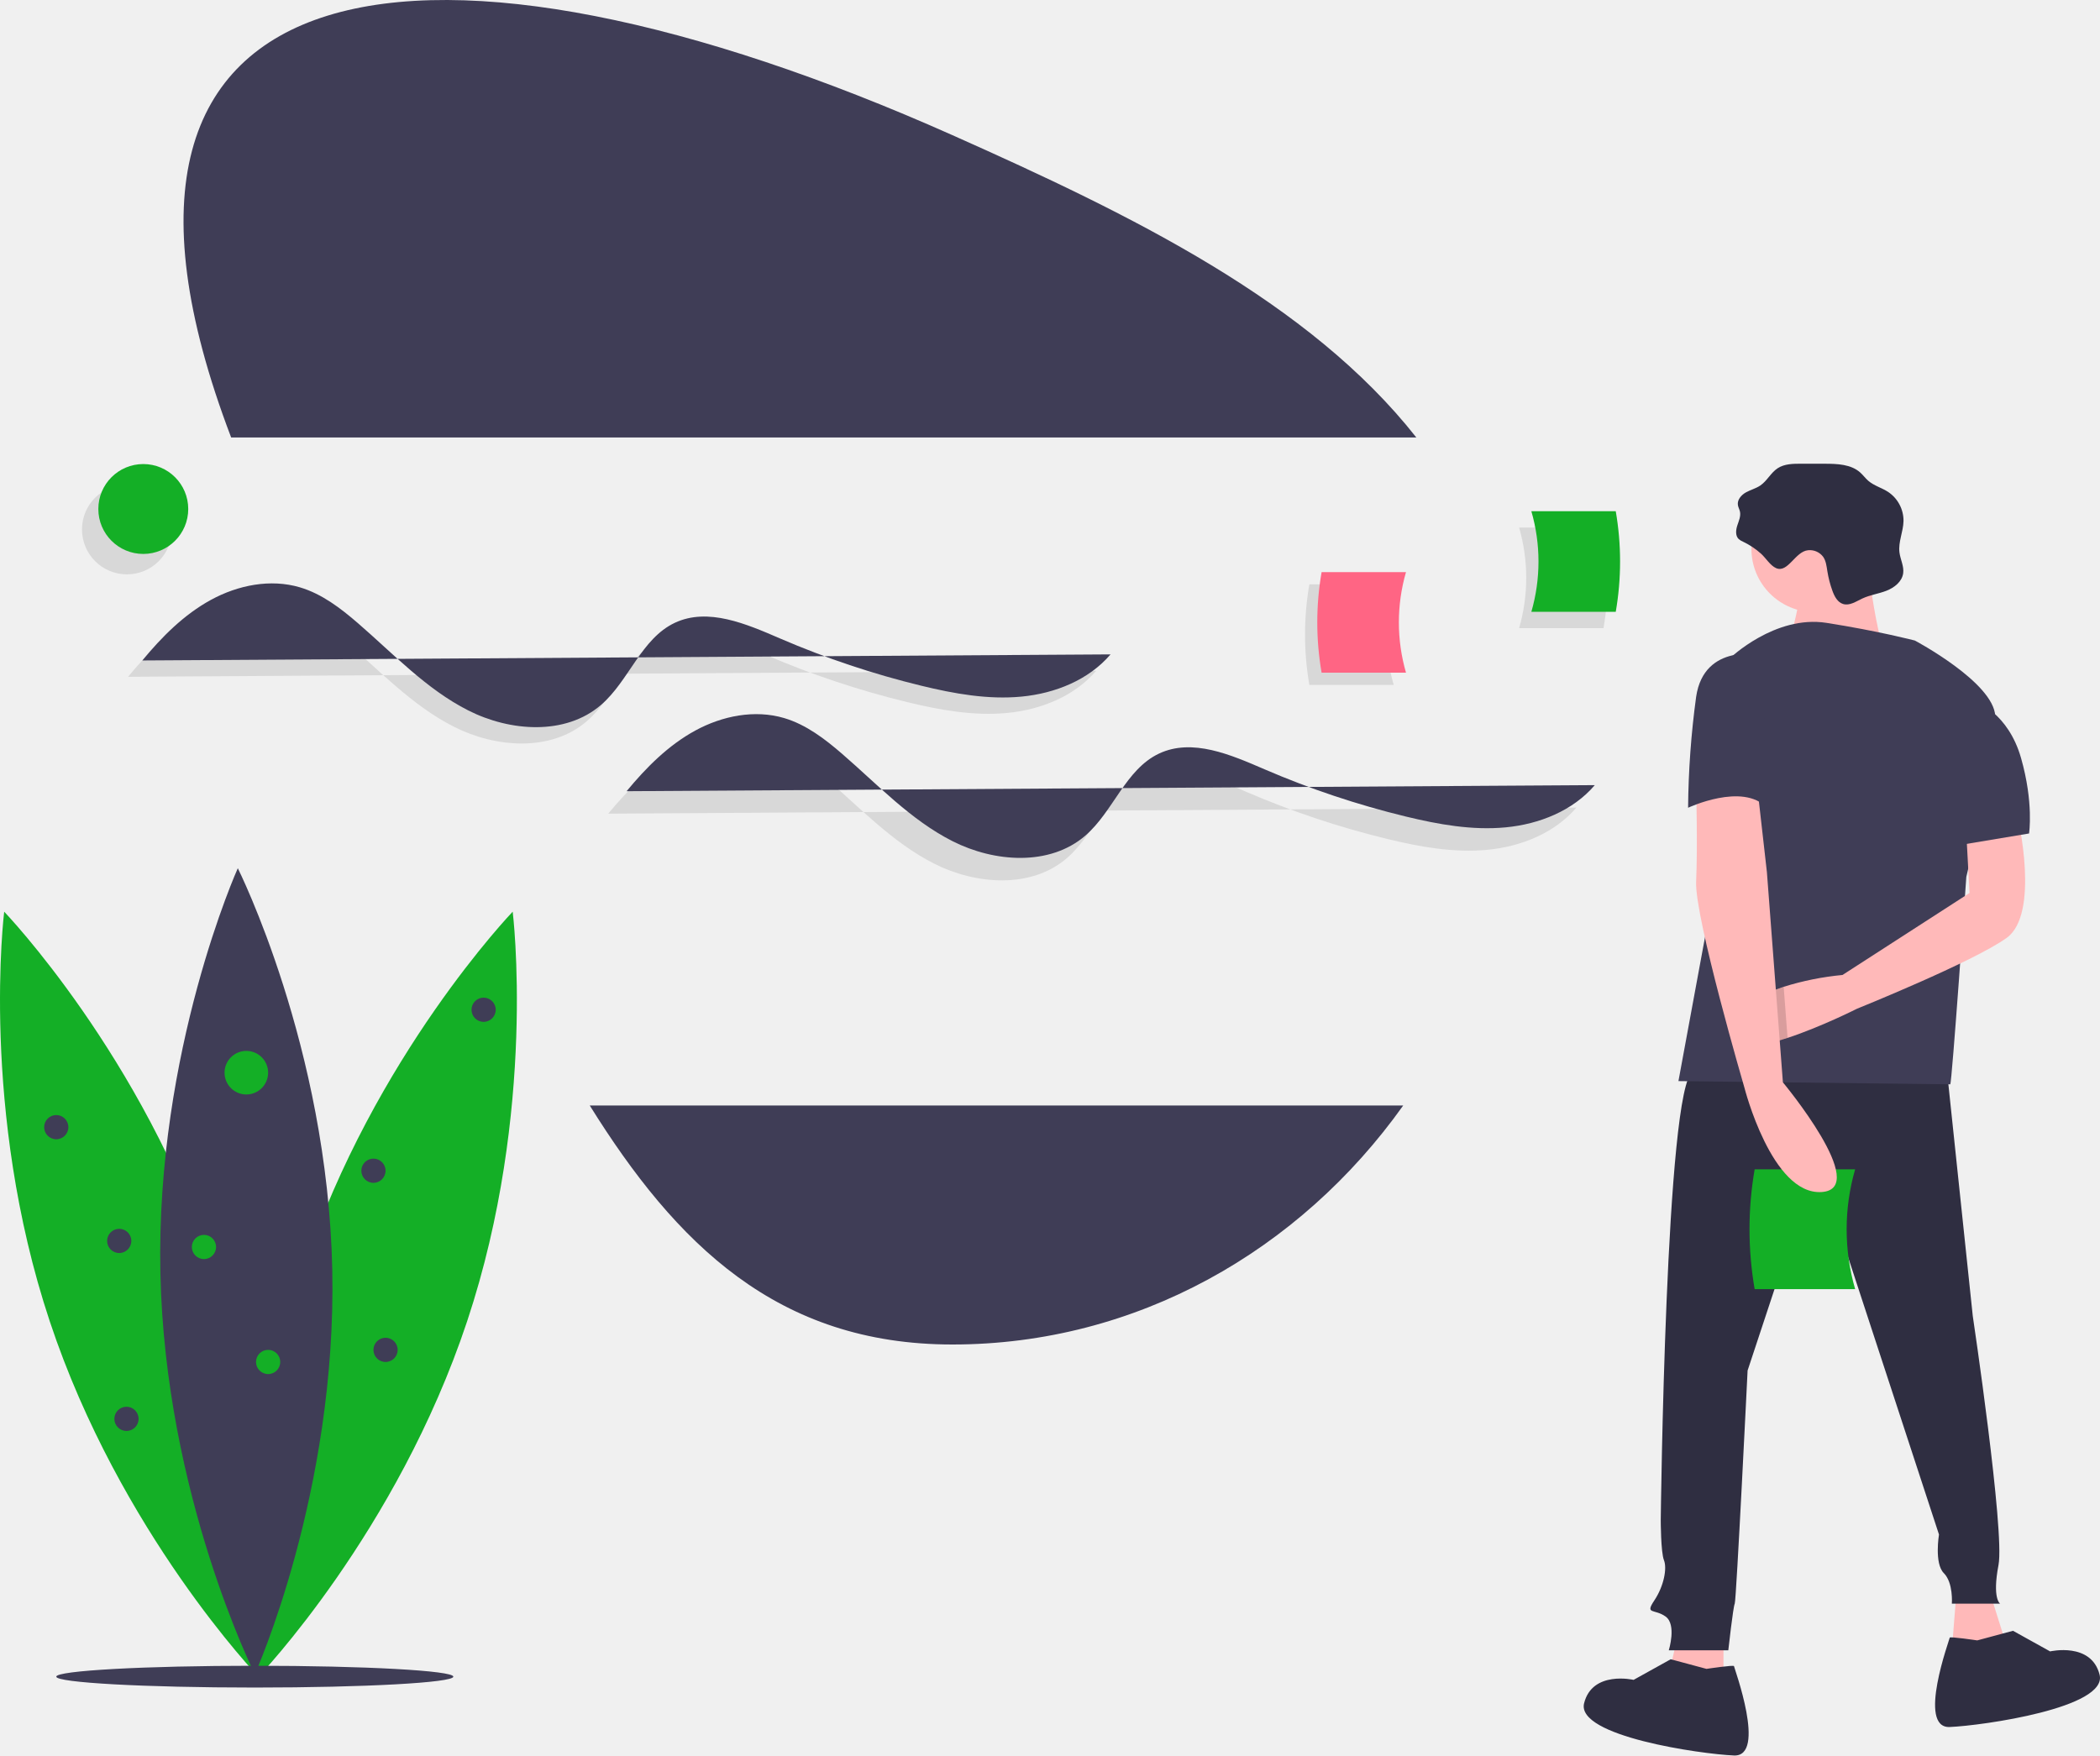
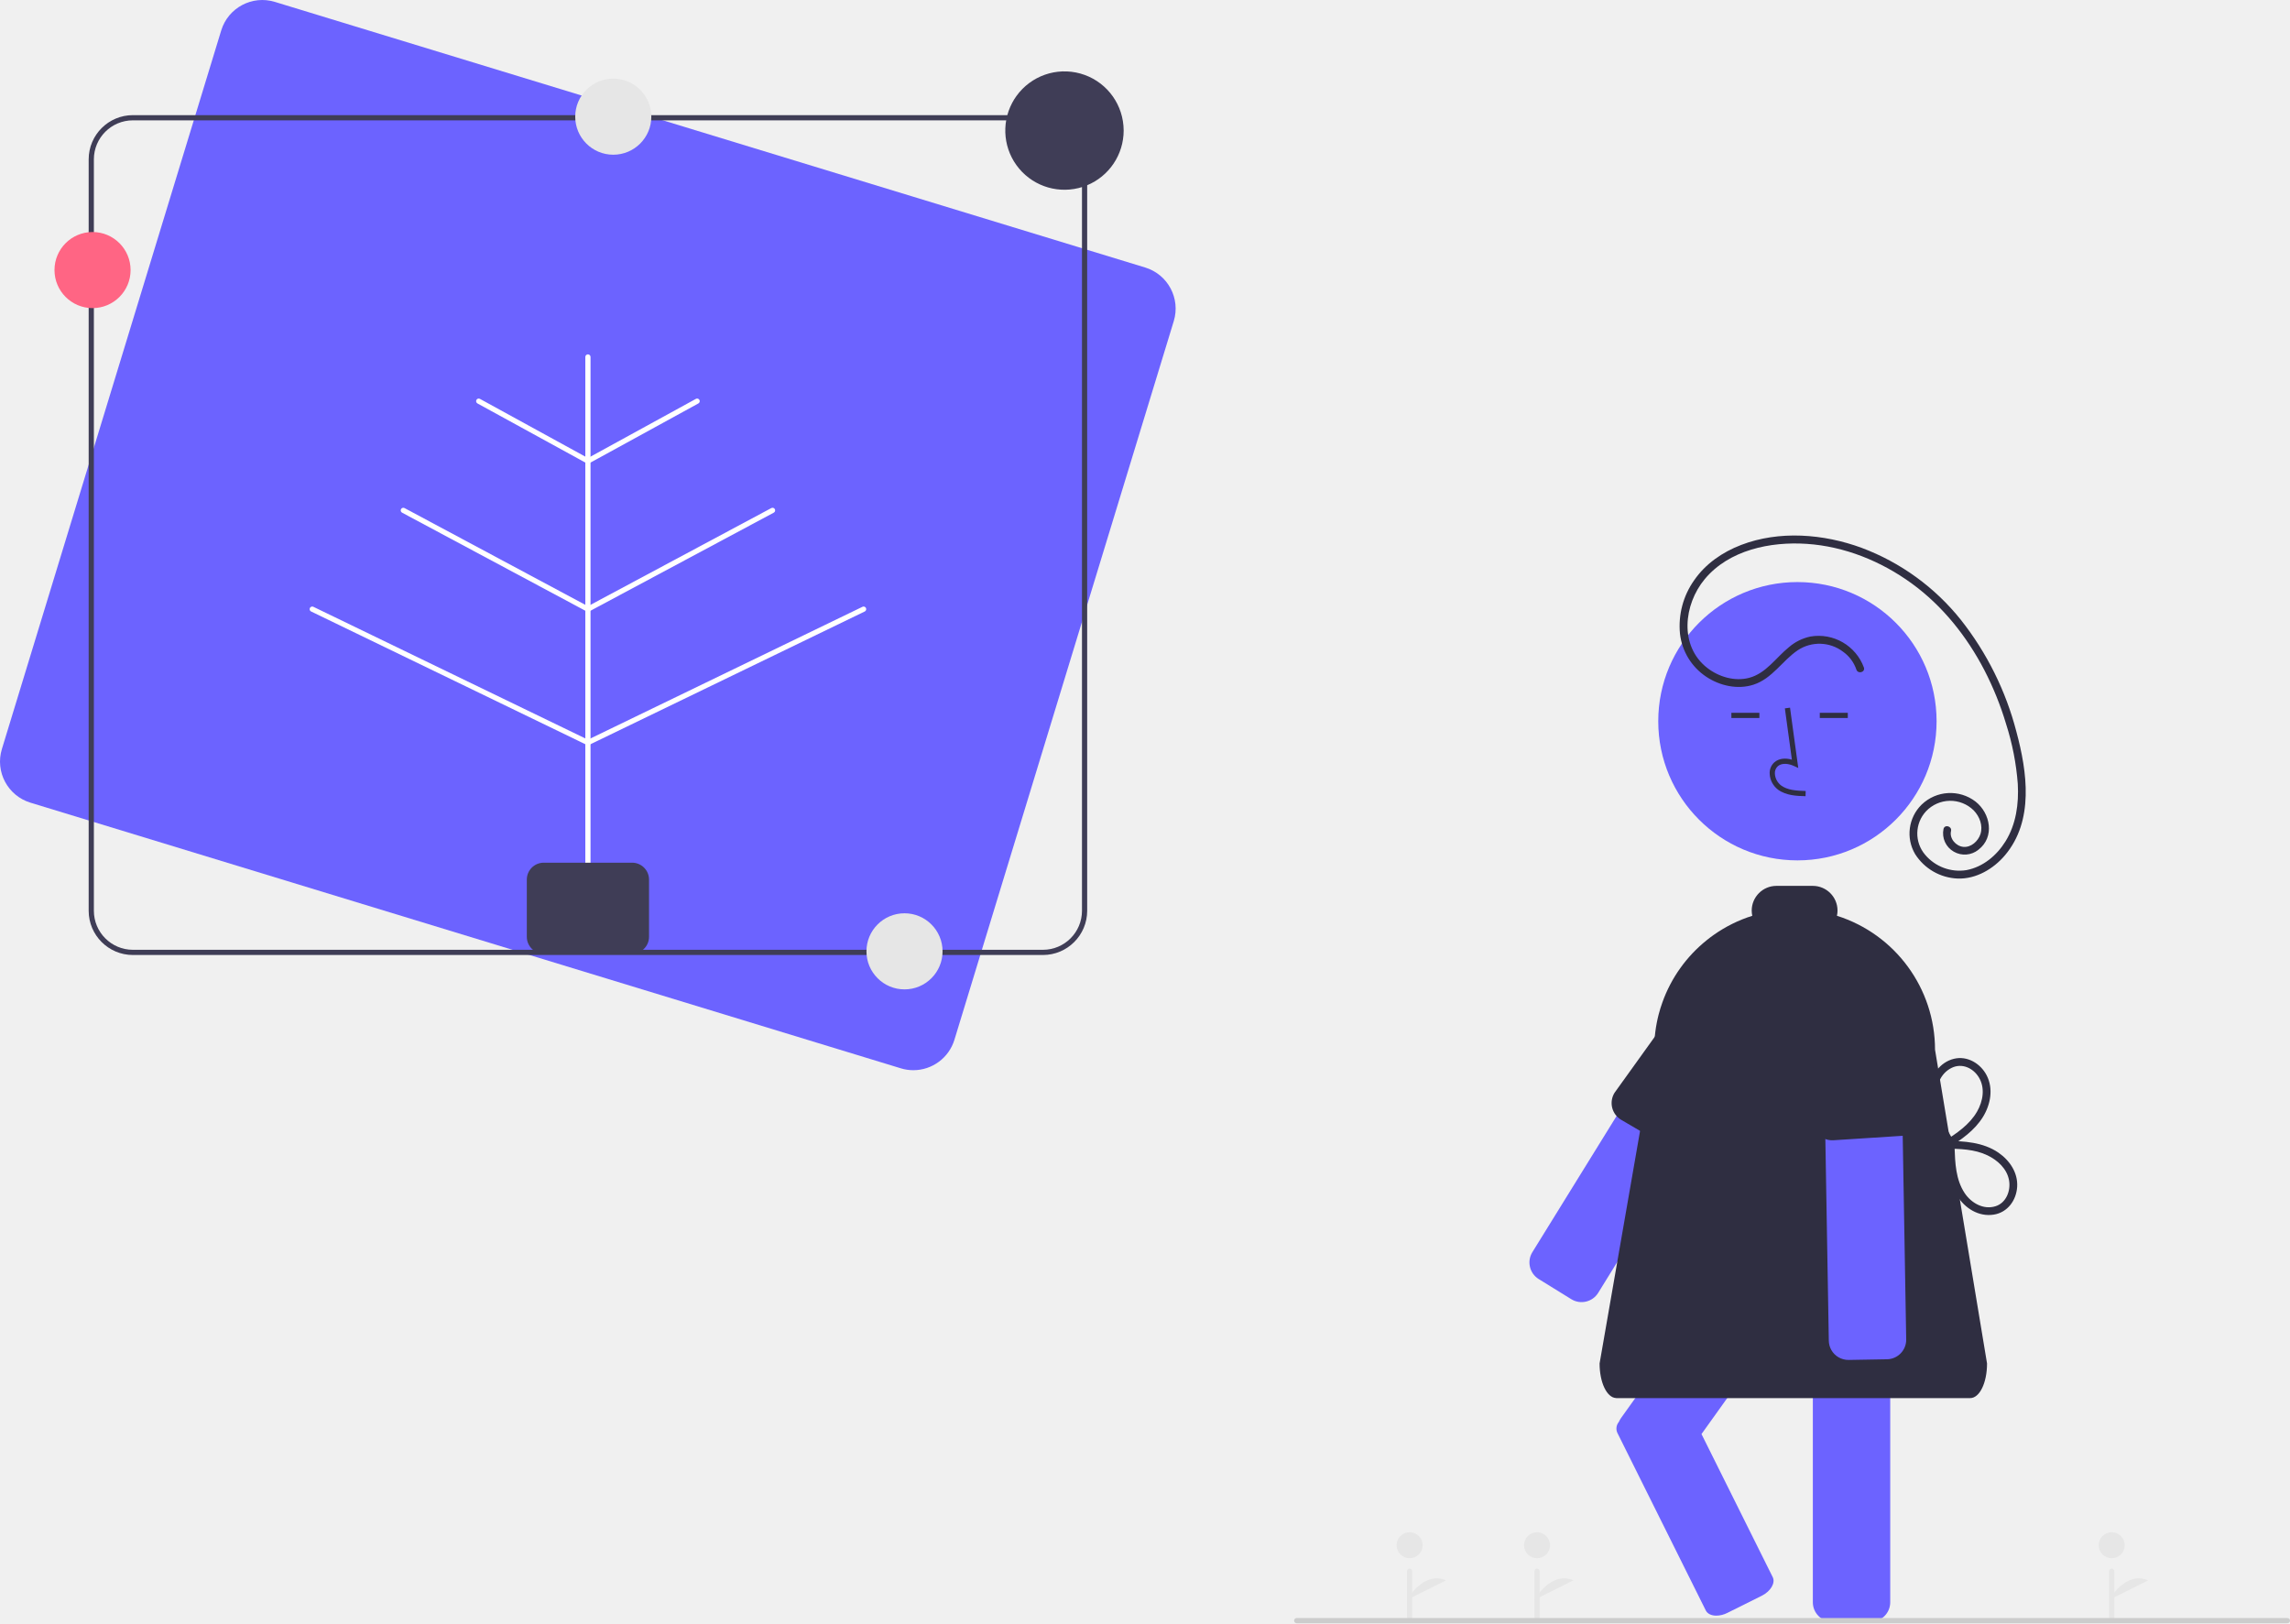
- <svg xmlns="http://www.w3.org/2000/svg" data-name="Layer 1" width="1004.673" height="840.065">
-   <path d="M677.603 209.358c-51.234-65.09-136.104-106.43-221.941-144.678C208.157-45.606 20.945-25.742 110.592 209.358zM282.145 529.018c41.242 66.233 89.753 114.374 173.517 114.374 88.009 0 166.197-44.878 215.656-114.374z" fill="#3f3d56" />
-   <path d="M61.252 323.877c9.366-11.33 19.941-21.982 32.848-29.018s28.455-10.16 42.547-5.975c10.52 3.124 19.486 9.996 27.784 17.176 17.002 14.712 32.68 31.556 52.733 41.721s46.478 12.063 63.511-2.612c13.481-11.615 19.229-31.733 35.327-39.314 15.87-7.473 34.27.552 50.373 7.506a421.231 421.231 0 0067.648 22.63c15.66 3.799 31.791 6.711 47.833 5.183s32.141-7.95 42.604-20.205M290.977 389.373c9.366-11.33 19.941-21.981 32.848-29.018s28.455-10.16 42.547-5.975c10.52 3.124 19.486 9.996 27.784 17.176 17.002 14.712 32.68 31.556 52.733 41.721s46.478 12.063 63.511-2.612c13.481-11.615 19.229-31.733 35.327-39.313 15.87-7.473 34.27.551 50.373 7.505a421.233 421.233 0 0067.648 22.63c15.66 3.8 31.791 6.711 47.833 5.183s32.141-7.95 42.604-20.205" opacity=".1" />
-   <path d="M68.095 316.056c9.366-11.33 19.941-21.981 32.848-29.018s28.454-10.159 42.546-5.974c10.52 3.124 19.486 9.996 27.785 17.176 17.002 14.711 32.68 31.555 52.733 41.72s46.478 12.064 63.511-2.612c13.48-11.614 19.228-31.732 35.327-39.313 15.87-7.473 34.27.552 50.373 7.506a421.233 421.233 0 0067.648 22.63c15.66 3.799 31.791 6.71 47.833 5.183s32.141-7.95 42.604-20.205" fill="#3f3d56" />
-   <path d="M299.775 378.62c9.366-11.33 19.941-21.982 32.848-29.018s28.455-10.16 42.547-5.975c10.52 3.124 19.486 9.996 27.784 17.176 17.002 14.712 32.68 31.556 52.733 41.721s46.478 12.063 63.511-2.612c13.481-11.615 19.229-31.733 35.327-39.314 15.87-7.473 34.27.552 50.373 7.506a421.233 421.233 0 0067.648 22.63c15.66 3.799 31.791 6.711 47.833 5.183s32.141-7.95 42.604-20.205" fill="#3f3d56" />
-   <circle cx="60.73" cy="253.348" r="21.506" opacity=".1" />
-   <circle cx="68.551" cy="243.572" r="21.506" fill="#14af26" />
-   <path d="M726.761 300.595h40.377a141.219 141.219 0 000-48.141h-40.377a86.622 86.622 0 010 48.14z" opacity=".1" />
-   <path d="M732.627 292.774h40.376a141.219 141.219 0 000-48.14h-40.376a86.622 86.622 0 010 48.14zM101.85 606.346c33.588 101.086 21.792 196 21.792 196S57.388 733.365 23.8 632.28s-21.792-196-21.792-196 66.254 68.98 99.842 170.066z" fill="#14af26" />
-   <path d="M145.434 606.346c-33.588 101.086-21.792 196-21.792 196s66.254-68.98 99.842-170.066 21.792-196 21.792-196-66.254 68.98-99.842 170.066z" fill="#14af26" />
-   <path d="M158.962 607.439c2.252 106.496-37.037 193.698-37.037 193.698s-42.939-85.463-45.19-191.96 37.037-193.698 37.037-193.698 42.939 85.464 45.19 191.96z" fill="#3f3d56" />
-   <ellipse cx="121.903" cy="802.338" rx="94.988" ry="5.213" fill="#3f3d56" />
-   <circle cx="117.849" cy="513.32" r="10.425" fill="#14af26" />
-   <circle cx="97.577" cy="596.724" r="5.792" fill="#14af26" />
-   <circle cx="26.915" cy="539.384" r="5.792" fill="#3f3d56" />
-   <circle cx="231.371" cy="483.202" r="5.792" fill="#3f3d56" />
-   <circle cx="57.033" cy="593.828" r="5.792" fill="#3f3d56" />
-   <circle cx="178.664" cy="560.235" r="5.792" fill="#3f3d56" />
-   <circle cx="60.508" cy="678.97" r="5.792" fill="#3f3d56" />
-   <circle cx="184.456" cy="645.956" r="5.792" fill="#3f3d56" />
-   <circle cx="128.274" cy="651.748" r="5.792" fill="#14af26" />
-   <path d="M666.788 327.774h-40.376a141.218 141.218 0 010-48.141h40.376a86.622 86.622 0 000 48.14z" opacity=".1" />
-   <path d="M672.654 321.909h-40.377a141.218 141.218 0 010-48.142h40.377a86.622 86.622 0 000 48.142z" fill="#ff6584" />
-   <path fill="#ffb9b9" d="M951.493 760.482l8.463 26.93-26.16 2.308 2.308-29.238h15.389zM824.537 781.256v36.933H794.53l8.463-36.933h21.544z" />
-   <path d="M931.488 512.726l12.31 116.953s15.389 103.103 12.311 119.261.77 18.466.77 18.466h-23.083s.77-10.002-3.847-14.619-2.309-18.466-2.309-18.466l-58.476-178.507-33.085 100.026s-5.386 110.028-6.156 111.566-3.077 22.314-3.077 22.314h-28.47s3.848-12.311-1.538-16.158-10.003-.77-5.386-7.694 6.155-15.389 4.616-19.236-1.538-19.236-1.538-19.236 2.308-207.745 15.388-214.67 121.57 0 121.57 0zM816.406 798.615s13.157-1.974 13.157-1.316 15.787 43.416 0 42.759-75.65-9.21-71.704-24.998 23.682-11.183 23.682-11.183l17.761-9.867zM945.94 784.99s-13.156-1.973-13.156-1.315-15.788 43.416 0 42.758 75.65-9.21 71.703-24.997-23.682-11.183-23.682-11.183l-17.761-9.867z" fill="#2f2e41" />
-   <path d="M887.529 616.891h-48.075a168.144 168.144 0 010-57.32h48.075a103.138 103.138 0 000 57.32z" fill="#14af26" />
-   <circle cx="868.186" cy="262.647" r="30.279" fill="#ffb9b9" />
-   <path d="M892.247 258.816s5.386 53.86 12.31 57.707-53.09 7.694-53.09 7.694 14.62-49.243 10.003-53.86 30.777-11.541 30.777-11.541z" fill="#ffb9b9" />
-   <path d="M827.615 314.984s21.544-20.775 46.166-16.928 42.318 8.464 42.318 8.464 37.702 20.005 38.471 36.163-13.85 76.943-13.85 76.943-6.924 99.256-7.694 99.256-130.033-1.54-130.033-1.54l23.853-129.263z" fill="#3f3d56" />
-   <path d="M832.647 500.13c4.986 1.347 13.58-.515 22.552-3.454 16.004-5.255 33.2-13.957 33.2-13.957s55.4-22.314 71.557-33.855 5.386-57.707 5.386-57.707l-24.621 7.694 1.539 28.469-60.785 39.24a137.129 137.129 0 00-28.138 5.656c-10.234 3.362-20.174 8.602-23.768 16.65a15.575 15.575 0 00-1.185 3.855c-.73 4.247.993 6.517 4.263 7.41z" fill="#ffb9b9" />
-   <path d="M829.57 488.866c1.069 3.986 2.108 7.78 3.077 11.265 4.986 1.346 13.58-.516 22.552-3.455l-1.862-24.46c-10.233 3.362-20.174 8.602-23.768 16.65z" opacity=".15" />
-   <path d="M840.695 376.538l4.617 40.78 7.656 100.62s42.357 50.957 18.504 52.495-36.932-50.012-36.932-50.012-23.852-81.56-23.083-98.487 0-45.396 0-45.396z" fill="#ffb9b9" />
-   <path d="M833.991 259.268a7.899 7.899 0 01-2.177-1.312c-1.653-1.604-1.374-4.323-.656-6.511s1.766-4.452 1.252-6.697c-.24-1.047-.81-2.004-.972-3.065-.388-2.522 1.625-4.822 3.853-6.067s4.79-1.86 6.895-3.303c3.229-2.212 5.012-6.115 8.29-8.254 3.205-2.092 7.278-2.157 11.106-2.153l11.428.013c5.972.006 12.535.228 16.98 4.217 1.352 1.213 2.422 2.715 3.791 3.91 2.758 2.403 6.48 3.363 9.541 5.365a16.547 16.547 0 017.348 13.935c-.109 5.07-2.58 9.997-1.938 15.028.43 3.375 2.253 6.618 1.774 9.986-.568 3.995-4.232 6.857-7.99 8.326s-7.855 1.997-11.512 3.704c-2.984 1.393-6.102 3.613-9.248 2.638-2.662-.824-4.122-3.635-5.076-6.253a51.036 51.036 0 01-2.446-9.443c-.383-2.407-.637-4.959-2.05-6.945a7.996 7.996 0 00-7.15-3.083c-6.171.542-9.645 11.051-15.32 8.566-2.813-1.232-4.975-4.92-7.23-6.932a36.297 36.297 0 00-8.493-5.67z" fill="#2f2e41" />
-   <path d="M945.337 335.758s15.389 5.386 21.544 26.93 3.847 36.163 3.847 36.163l-32.316 5.386zM843.004 313.445s-27.7-6.156-31.547 20.005a418.743 418.743 0 00-3.847 53.09s26.16-12.31 37.702 0z" fill="#3f3d56" />
+ <svg xmlns="http://www.w3.org/2000/svg" data-name="Layer 1" width="880.671" height="624.281">
+   <path d="M351.249 411.586a16.44 16.44 0 01-4.808-.72L11.685 308.695A16.518 16.518 0 01.72 288.098L85.083 11.685A16.518 16.518 0 01105.681.721L440.437 102.89a16.519 16.519 0 0110.965 20.598l-84.363 276.413a16.53 16.53 0 01-15.79 11.685z" fill="#6c63ff" />
+   <path d="M401.1 367.281h-350a17.02 17.02 0 01-17-17v-289a17.02 17.02 0 0117-17h350a17.02 17.02 0 0117 17v289a17.02 17.02 0 01-17 17zm-350-321a15.017 15.017 0 00-15 15v289a15.017 15.017 0 0015 15h350a15.017 15.017 0 0015-15v-289a15.017 15.017 0 00-15-15z" fill="#3f3d56" />
+   <path d="M226.1 333.281a1 1 0 01-1-1v-195a1 1 0 012 0v195a1 1 0 01-1 1z" fill="#fff" />
+   <path d="M226.101 286.588a1 1 0 01-.436-1.9l106-51.307a1 1 0 11.871 1.8l-106 51.307a.99.99 0 01-.435.1zM226.101 235.281a1 1 0 01-.473-1.882l71-38a1 1 0 01.944 1.764l-71 38a1 1 0 01-.47.118zM226.101 178.305a1 1 0 01-.481-1.877l42-23.024a1 1 0 01.961 1.754l-42 23.024a.997.997 0 01-.48.123z" fill="#fff" />
+   <path d="M226.1 286.588a.99.99 0 01-.435-.1l-106-51.307a1 1 0 11.871-1.8l106 51.307a1 1 0 01-.436 1.9zM226.1 235.281a1 1 0 01-.472-.118l-71-38a1 1 0 01.944-1.764l71 38a1 1 0 01-.473 1.882zM226.1 178.305a.997.997 0 01-.48-.123l-42-23.024a1 1 0 01.961-1.754l42 23.024a1 1 0 01-.482 1.877z" fill="#fff" />
+   <path d="M243.1 366.781h-34a6.507 6.507 0 01-6.5-6.5v-22a6.507 6.507 0 016.5-6.5h34a6.507 6.507 0 016.5 6.5v22a6.507 6.507 0 01-6.5 6.5z" fill="#3f3d56" />
+   <circle cx="35.589" cy="103.864" r="14.633" fill="#ff6584" />
+   <path d="M432.132 50.215c0 .56-.016 1.113-.065 1.658a22.76 22.76 0 11-42.825-12.283 20.922 20.922 0 011.674-2.691 22.753 22.753 0 0141.135 11.462c.057.61.08 1.228.08 1.854z" fill="#3f3d56" />
+   <circle cx="347.848" cy="365.872" r="14.633" fill="#e6e6e6" />
+   <circle cx="235.848" cy="44.872" r="14.633" fill="#e6e6e6" />
+   <path d="M812.1 623.281a1 1 0 01-1-1v-18a1 1 0 012 0v18a1 1 0 01-1 1z" fill="#e6e6e6" />
+   <circle cx="812.1" cy="594.281" r="5" fill="#e6e6e6" />
+   <path d="M811.1 615.281s6.25-11.25 15-7.5M542.1 623.281a1 1 0 01-1-1v-18a1 1 0 012 0v18a1 1 0 01-1 1z" fill="#e6e6e6" />
+   <circle cx="542.1" cy="594.281" r="5" fill="#e6e6e6" />
+   <path d="M541.1 615.281s6.25-11.25 15-7.5M591.1 623.281a1 1 0 01-1-1v-18a1 1 0 012 0v18a1 1 0 01-1 1z" fill="#e6e6e6" />
+   <circle cx="591.1" cy="594.281" r="5" fill="#e6e6e6" />
+   <path d="M590.1 615.281s6.25-11.25 15-7.5" fill="#e6e6e6" />
+   <path d="M622.399 547.076a4.098 4.098 0 01.23-.34 6.958 6.958 0 01.76-1.35l25.16-35.2 20.73-28.99h35.36l-2.5 3.49-4.45 6.23-13.79 19.28-29.55 41.33 27.39 55.02c1.12 2.24-.79 5.46-4.24 7.18l-13.21 6.58a9.712 9.712 0 01-4.23 1.06c-1.86 0-3.41-.69-4.06-2l-34.05-68.4a3.963 3.963 0 01.45-3.89z" fill="#6c63ff" />
+   <path d="M697.168 616.216v-125.01a1.968 1.968 0 01.022-.348 7.443 7.443 0 014.764-6.637 7.313 7.313 0 012.714-.515h14.76a7.508 7.508 0 017.5 7.5v125.01a7.508 7.508 0 01-7.5 7.5h-14.76a7.508 7.508 0 01-7.5-7.5zM679.316 392.61L614.61 497.23a7.517 7.517 0 01-10.324 2.43L591.73 491.9a7.516 7.516 0 01-2.429-10.323l64.709-104.623a7.106 7.106 0 011.161-1.432 7.471 7.471 0 019.162-.997l12.555 7.762a7.478 7.478 0 013.355 4.661 7.771 7.771 0 01.172 2.318 7.442 7.442 0 01-1.099 3.344z" fill="#6c63ff" />
+   <path d="M682.713 390.742l-25.06 51.364a7.509 7.509 0 01-10.288 2.555L623.4 430.63a7.537 7.537 0 01-3.402-4.619 7.514 7.514 0 01.907-5.743l32.747-45.594a2.185 2.185 0 01.395-.482c1.193-1.134 3.876-1.536 6.029-1.858l.335-.052c.578-.089 1.077-.165 1.429-.255l.134-.03c.143-.031.291-.063.426-.082a7.468 7.468 0 015.094.977l12.635 7.626a7.584 7.584 0 013.61 7.03 7.2 7.2 0 01-1.026 3.193z" fill="#2f2e41" />
+   <circle cx="691.237" cy="277.374" r="53.519" fill="#6c63ff" />
+   <path d="M694.361 306.21l.056-2c-3.721-.104-7.001-.337-9.466-2.138a6.148 6.148 0 01-2.382-4.528 3.514 3.514 0 011.153-2.895c1.637-1.382 4.27-.934 6.188-.055l1.655.76-3.173-23.191-1.982.271 2.7 19.727c-2.608-.767-5.024-.437-6.679.96a5.47 5.47 0 00-1.86 4.493 8.133 8.133 0 003.2 6.073c3.167 2.315 7.283 2.43 10.59 2.523zM665.84 274.135h10.771v2H665.84zM699.84 274.135h10.771v2H699.84zM621.45 537.67c-3.535-.204-6.291-6.015-6.291-13.302l21-120.672a54.363 54.363 0 011.705-13.524v-.001a52.936 52.936 0 011.454-4.693 53.865 53.865 0 0117.025-23.88 45.918 45.918 0 012.728-2.06 53.642 53.642 0 0114.81-7.336 9.372 9.372 0 01-.222-2.006 9.51 9.51 0 019.5-9.5h14a9.51 9.51 0 019.5 9.5 9.373 9.373 0 01-.222 2.002 54.031 54.031 0 0137.722 51.498l20 120.672c0 7.474-2.855 13.328-6.5 13.328h-136a.74.74 0 01-.21-.025z" fill="#2f2e41" />
+   <path d="M704.293 519.221a7.51 7.51 0 01-.984-3.575l-2.104-122.994a7.49 7.49 0 012.104-5.342l.002-.001a7.496 7.496 0 015.263-2.29l14.76-.248a7.495 7.495 0 017.579 6.621 5.957 5.957 0 01.048.742l2.112 123.002a7.518 7.518 0 01-7.377 7.625l-14.755.254a7.53 7.53 0 01-6.648-3.794z" fill="#6c63ff" />
+   <path d="M698.09 434.76a7.508 7.508 0 01-.965-3.208l.63-56.984a7.509 7.509 0 016.892-8.063l14.713-1.153a7.547 7.547 0 015.023 1.428c.15.115.302.254.449.353a14.033 14.033 0 001.148.86l.319.227c2.115 1.497 4.512 3.194 4.628 4.848l8.852 55.595a7.382 7.382 0 01-1.096 4.526 6.814 6.814 0 01-.677.94 6.475 6.475 0 01-.721.724 7.427 7.427 0 01-4.409 1.884l-27.69 1.786a7.508 7.508 0 01-7.097-3.763zM716.802 256.717a18.58 18.58 0 00-20.536-11.922 18.442 18.442 0 00-8.311 4.115c-4.977 4.018-8.786 10.069-15.286 11.777-5.567 1.463-11.657-.362-16.121-3.827-10.843-8.415-9.037-24.405-.979-34.106 9.354-11.262 25.265-14.52 39.227-13.593 14.575.967 28.616 6.662 40.375 15.21 11.88 8.636 21.228 20.391 27.97 33.372a119.752 119.752 0 018.337 20.669 100.047 100.047 0 014.507 23.06c.427 7.63-.625 15.48-4.706 22.075-3.369 5.446-8.646 9.883-15.051 11.093a17.22 17.22 0 01-15.85-5.881 12.568 12.568 0 01.339-16.77 12.827 12.827 0 0118.307-.333c2.278 2.358 3.642 5.868 2.61 9.101-.87 2.72-3.59 5.226-6.595 4.94-2.835-.27-5.41-3.2-4.73-6.08.443-1.877-2.45-2.678-2.893-.797a8.142 8.142 0 003.962 8.725 8.388 8.388 0 009.48-.755c6.322-4.86 4.64-13.984-1.125-18.519a15.907 15.907 0 00-20.754 1.195 15.592 15.592 0 00-2.477 19.008 20.31 20.31 0 0016.414 9.405c7.04.232 13.706-3.701 18.14-8.953 11.22-13.288 8.565-32.014 4.39-47.538a116.612 116.612 0 00-21.354-43.01 88.646 88.646 0 00-38.178-27.696c-14.59-5.357-31.658-6.757-46.378-1.08-7.14 2.753-13.63 7.213-18.014 13.566a30.465 30.465 0 00-5.45 20.54 22.92 22.92 0 0010.12 16.569c5.23 3.492 12.11 5.021 18.191 3.033 7.218-2.36 11.003-9.198 17.038-13.268a15.065 15.065 0 0117.343.581 13.916 13.916 0 015.145 6.891c.6 1.826 3.498 1.044 2.893-.797zM748.331 441.768c5.35.036 11.024.187 15.946 2.538 3.921 1.873 7.55 5.155 8.346 9.61.715 4-1.075 8.688-5.193 9.987-4.652 1.467-9.36-1.245-11.895-5.086-3.418-5.18-3.65-11.556-3.865-17.56-.068-1.924-3.068-1.933-3 0 .226 6.342.547 13.024 3.963 18.583 2.975 4.842 8.281 8.203 14.107 7.29 5.337-.835 8.691-5.516 9.007-10.712.328-5.404-2.869-10.126-7.176-13.1-5.892-4.068-13.311-4.503-20.24-4.55a1.5 1.5 0 000 3z" fill="#2f2e41" />
+   <path d="M749.088 441.563c5.11-3.213 10.285-6.777 13.51-12.014 2.931-4.76 4.068-10.896 1.399-16.025-2.36-4.535-7.433-7.578-12.573-6.325-5.458 1.33-8.934 6.462-9.601 11.81-.916 7.34 2.74 14.056 6.255 20.206a1.501 1.501 0 002.59-1.514c-2.665-4.665-5.544-9.587-5.941-15.069-.344-4.738 1.325-9.741 5.831-11.95 3.935-1.93 8.228.051 10.414 3.594 2.54 4.118 1.655 9.217-.652 13.23-2.912 5.067-7.91 8.425-12.746 11.467-1.63 1.025-.126 3.622 1.514 2.59z" fill="#2f2e41" />
+   <path d="M879.671 624.281h-381a1 1 0 010-2h381a1 1 0 010 2z" fill="#ccc" />
</svg>
